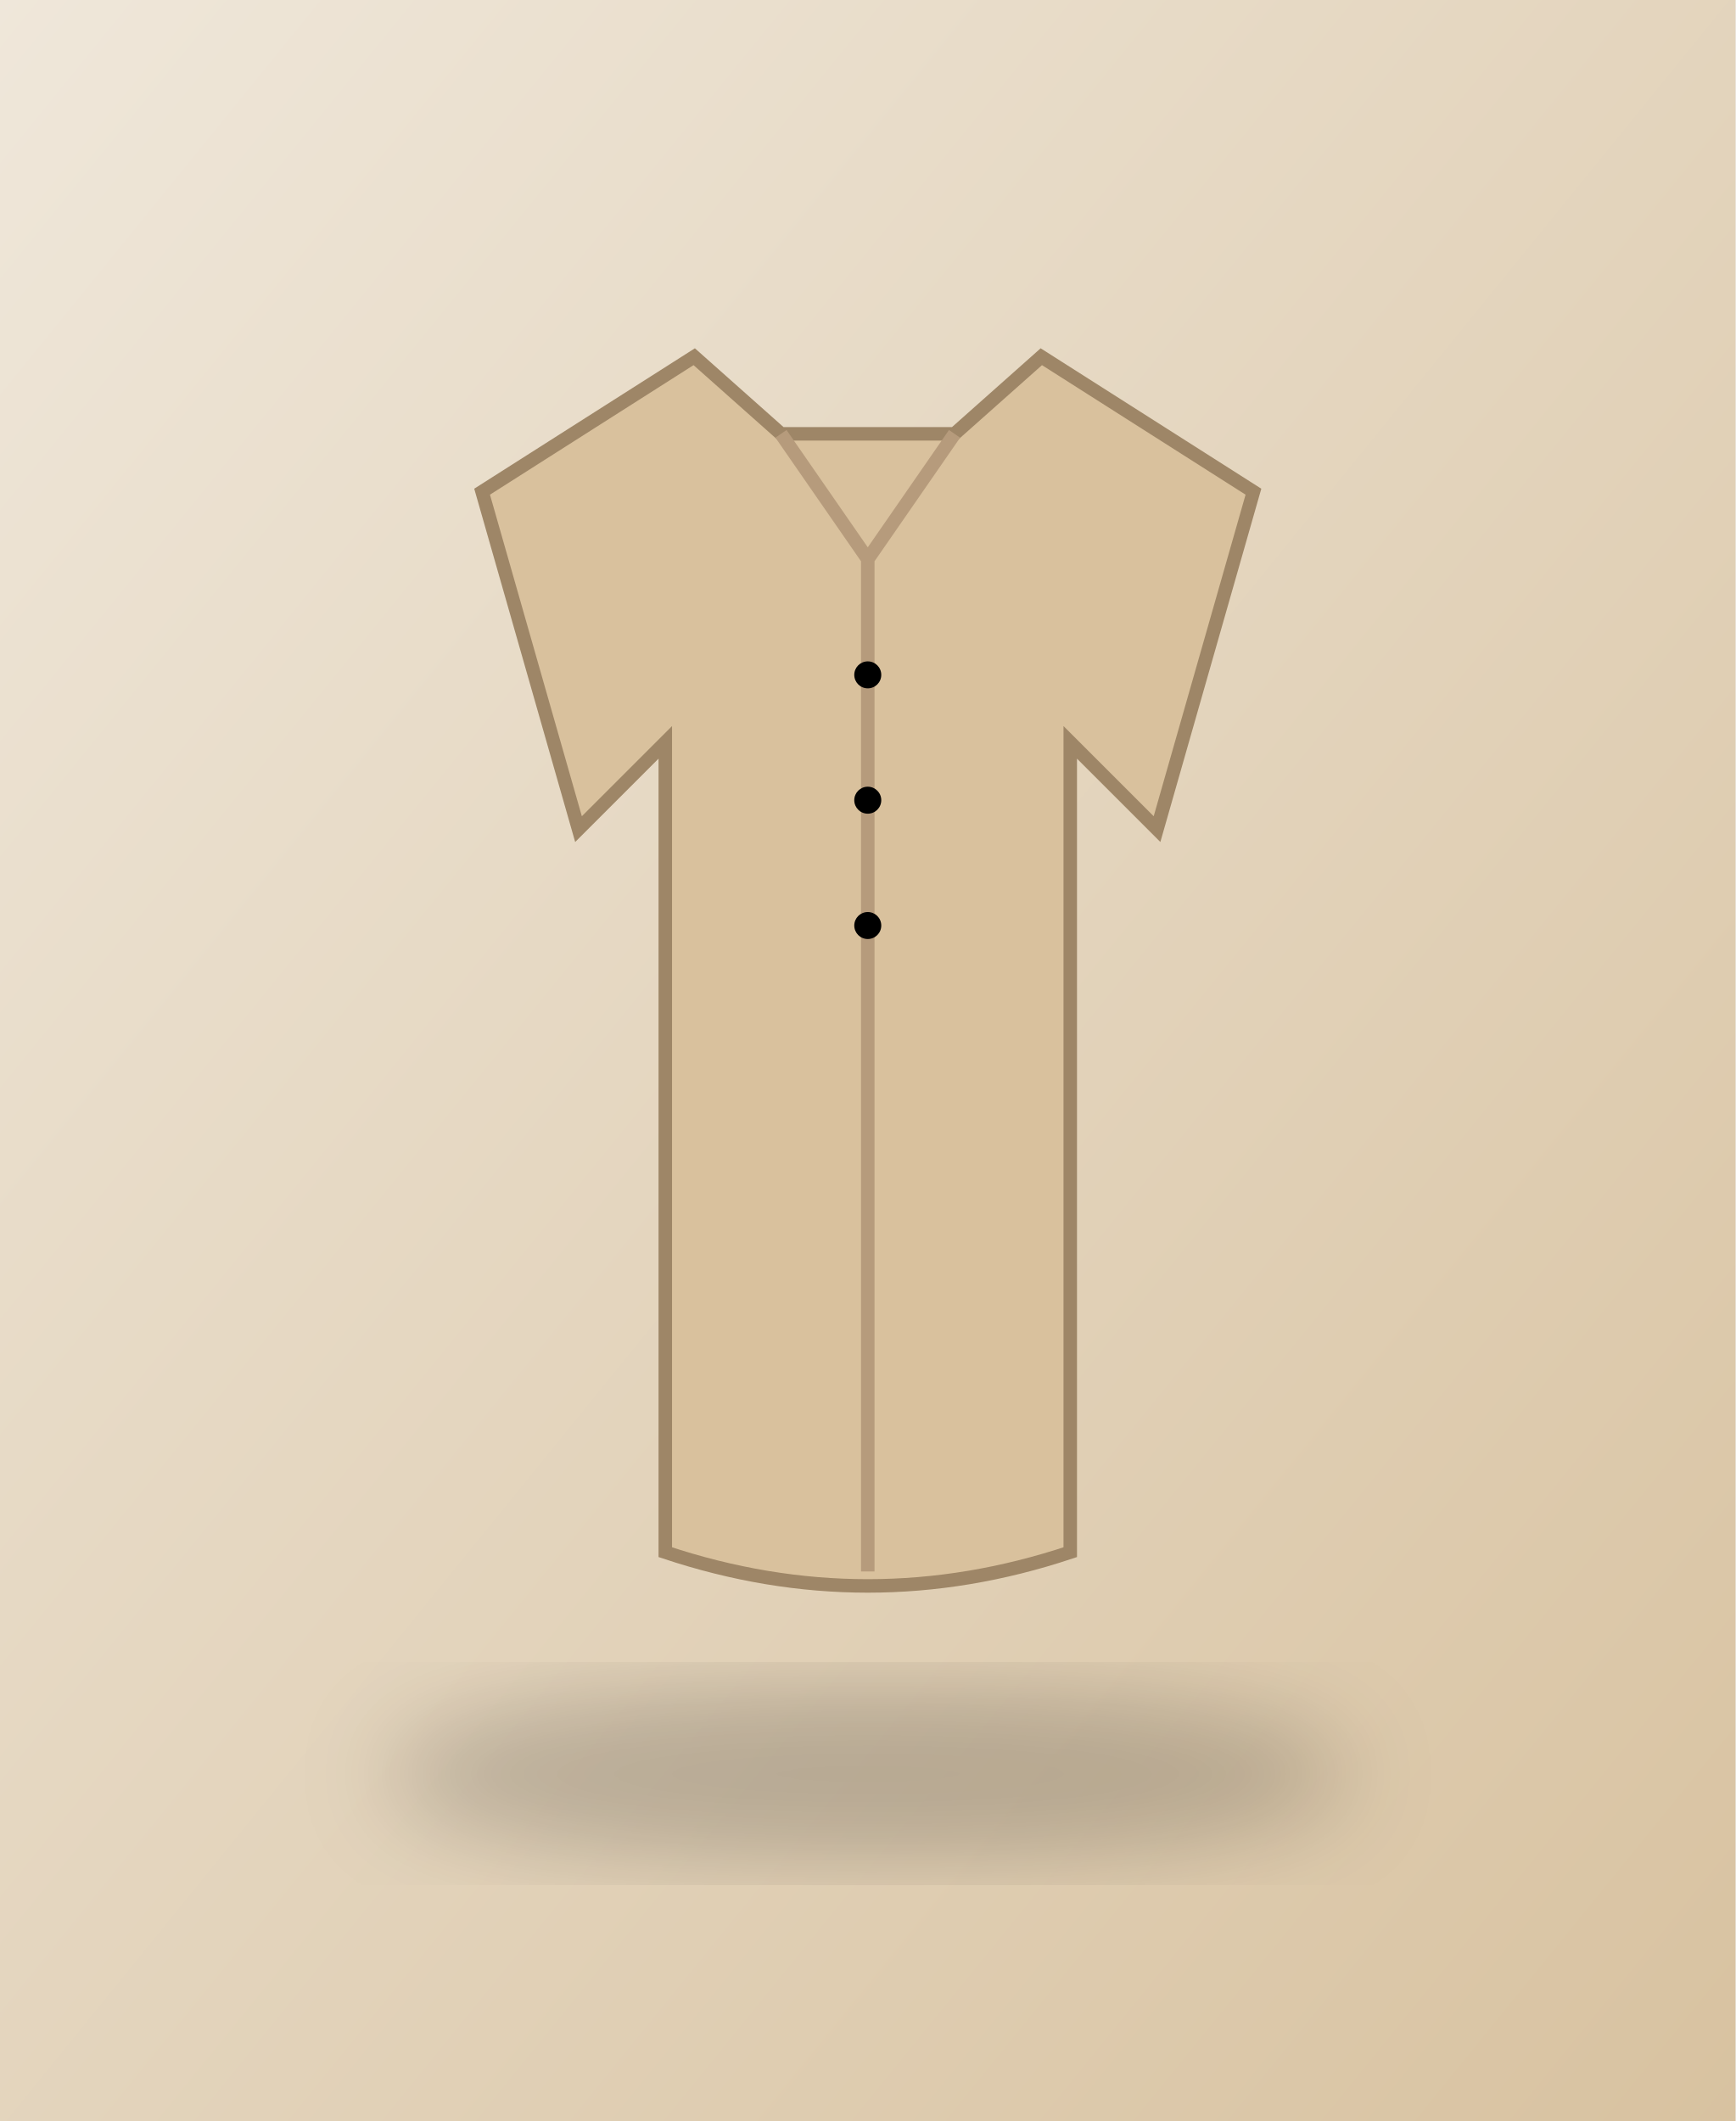
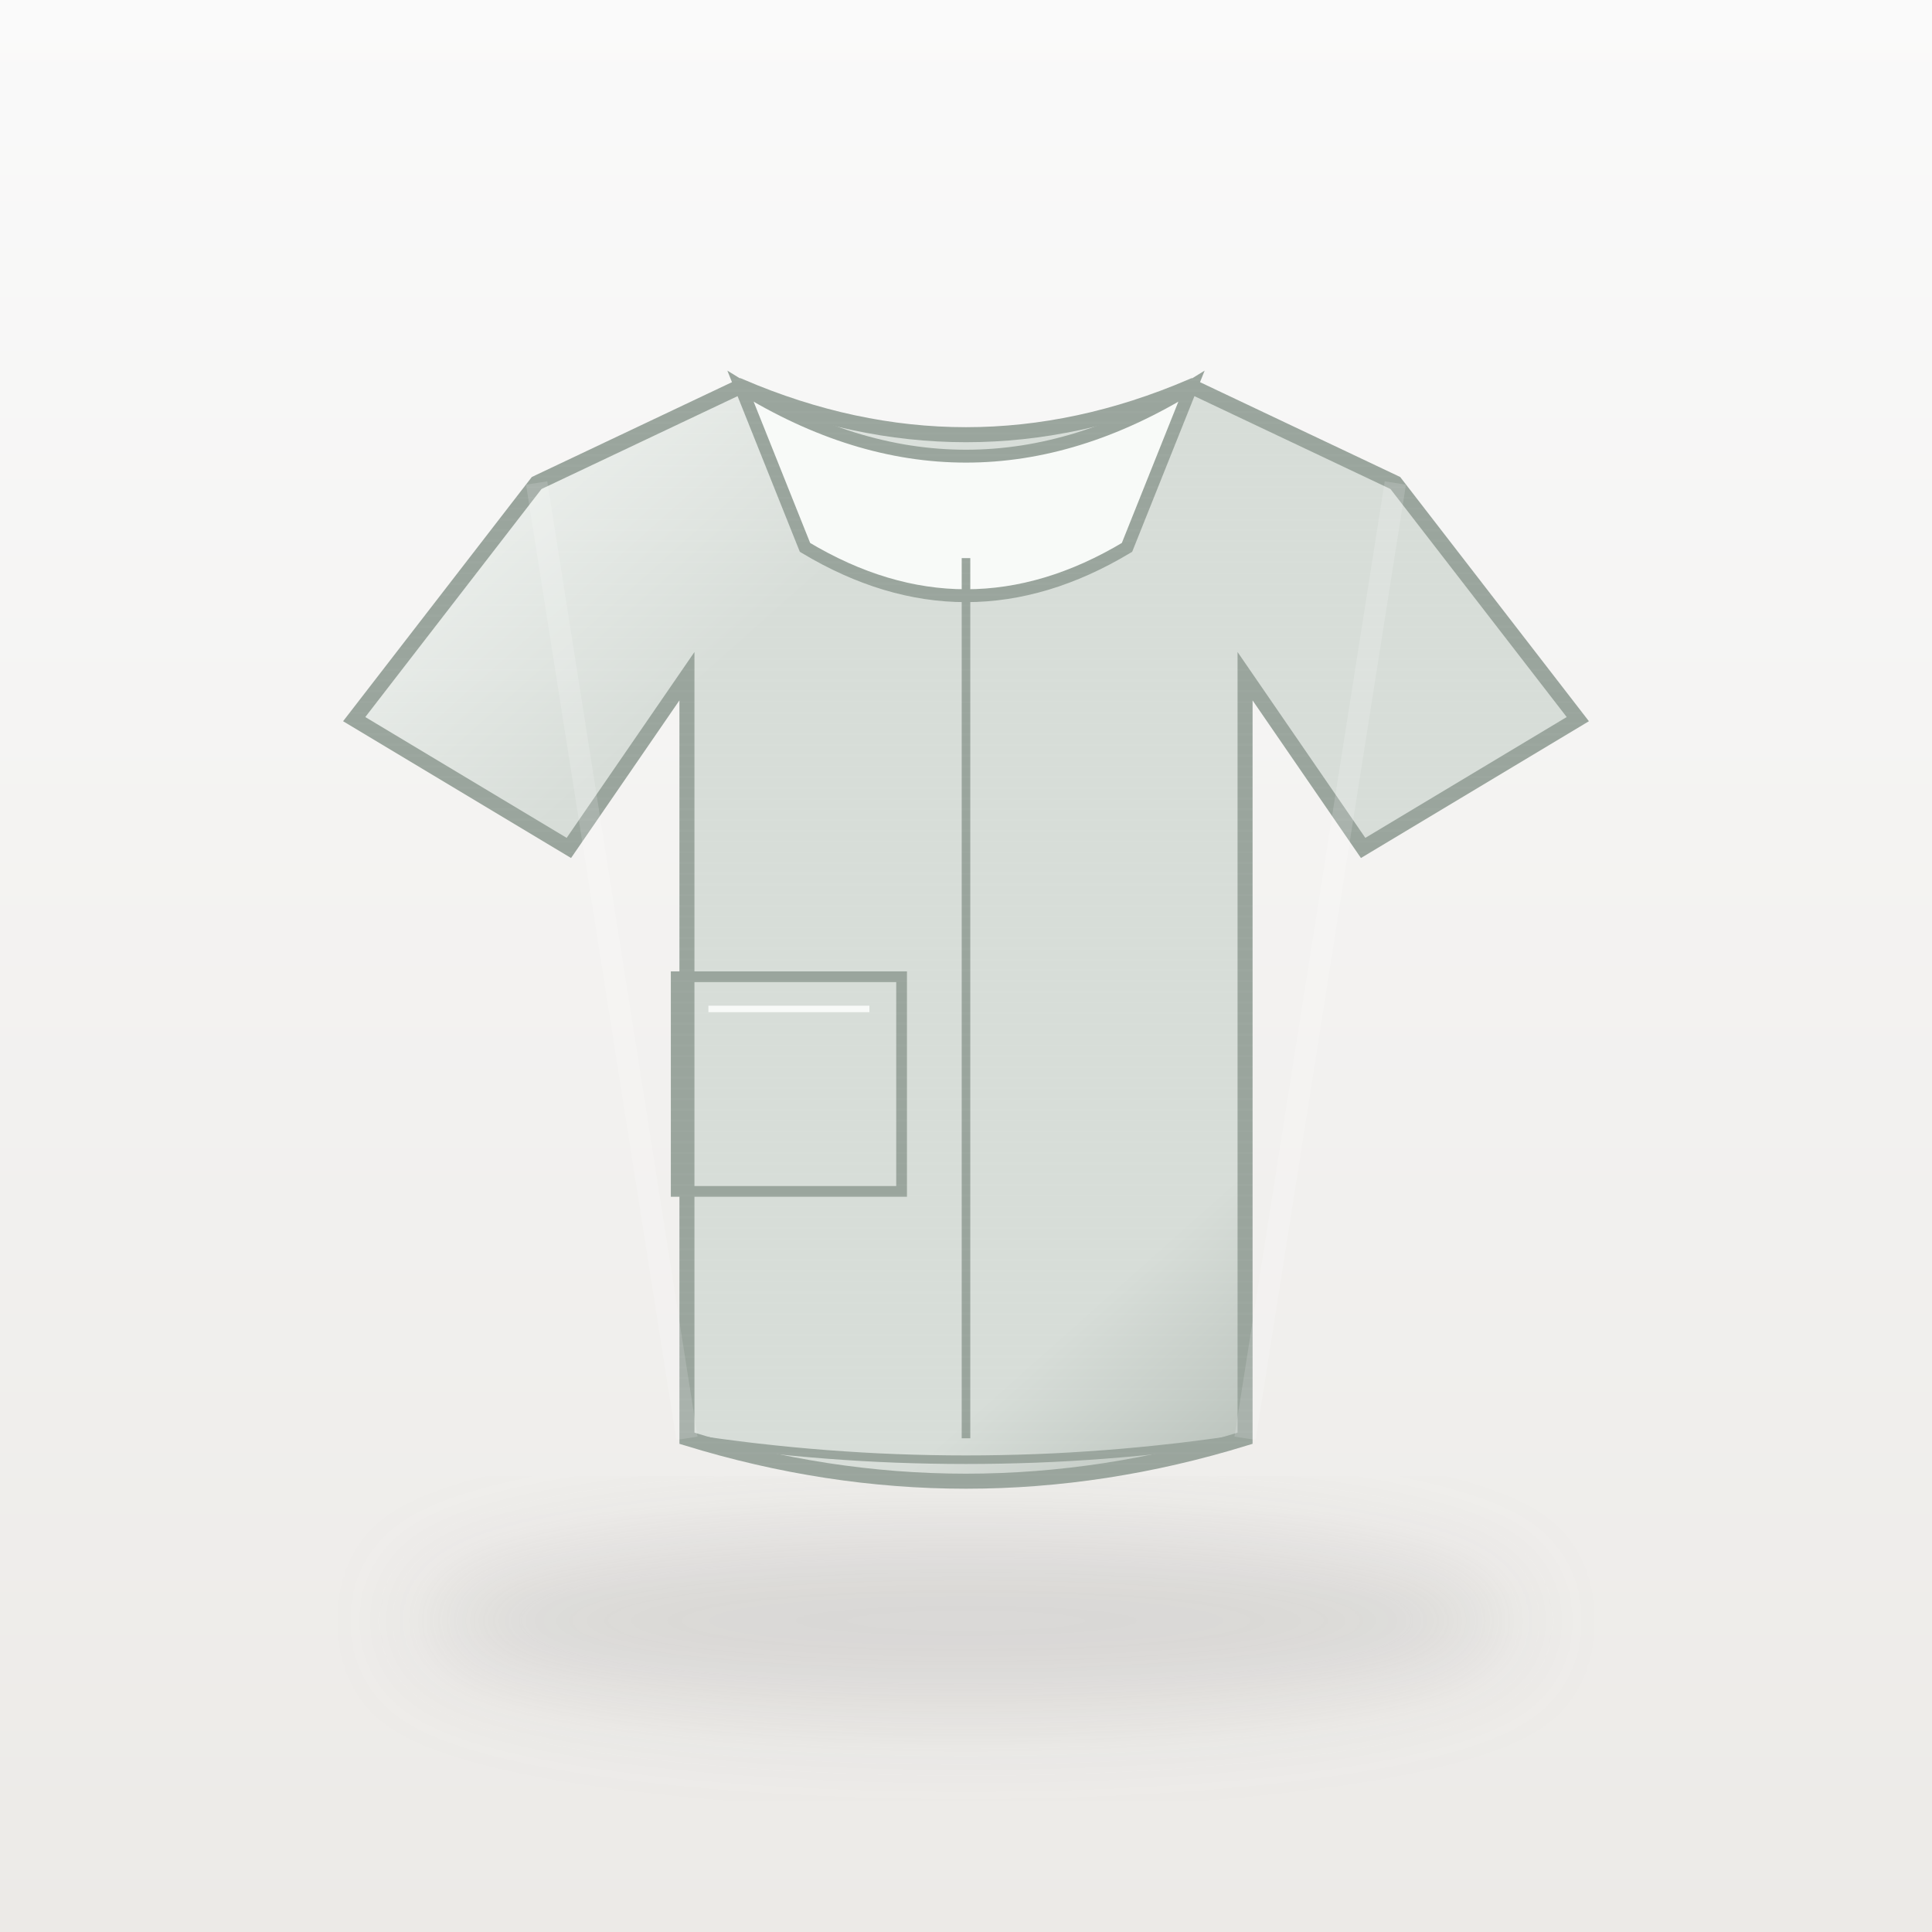
- <svg xmlns="http://www.w3.org/2000/svg" viewBox="0 0 900 1100" role="img">
+ <svg xmlns="http://www.w3.org/2000/svg" viewBox="0 0 900 900" role="img" aria-label="Premium fashion product render">
  <defs>
-     <linearGradient id="bg" x1="0" y1="0" x2="1" y2="1">
-       <stop offset="0" stop-color="#efe7da" />
-       <stop offset="1" stop-color="#d8c2a0" />
+     <linearGradient id="bg" x1="0" y1="0" x2="0" y2="1">
+       <stop stop-color="#fafafa" />
+       <stop offset="1" stop-color="#eceae7" />
    </linearGradient>
-     <filter id="shadow">
-       <feGaussianBlur stdDeviation="24" />
+     <linearGradient id="mat" x1="0" y1="0" x2="1" y2="1">
+       <stop stop-color="#f8faf8" />
+       <stop offset=".28" stop-color="#d7ddd8" />
+       <stop offset=".72" stop-color="#d7ddd8" />
+       <stop offset="1" stop-color="#9aa59d" />
+     </linearGradient>
+     <linearGradient id="edge" x1="0" y1="0" x2="1" y2="1">
+       <stop stop-color="#9aa59d" />
+       <stop offset=".5" stop-color="#d7ddd8" />
+       <stop offset="1" stop-color="#9aa59d" />
+     </linearGradient>
+     <filter id="shadow" x="-30%" y="-30%" width="160%" height="180%">
+       <feGaussianBlur stdDeviation="22" />
    </filter>
+     <filter id="soft" x="-20%" y="-20%" width="140%" height="140%">
+       <feGaussianBlur stdDeviation="5" />
+     </filter>
+     <pattern id="weave" width="10" height="10" patternUnits="userSpaceOnUse">
+       <path d="M0 2h10M0 7h10" stroke="#fff" stroke-opacity=".08" stroke-width="1" />
+     </pattern>
  </defs>
-   <rect width="900" height="1100" fill="url(#bg)" />
-   <ellipse cx="450" cy="920" rx="250" ry="48" fill="#000" opacity=".18" filter="url(#shadow)" />
-   <path d="M250 255L360 185 405 225H495L540 185 650 255 600 430 555 385V805Q450 840 345 805V385L300 430Z" fill="#d9c19d" stroke="#9e8667" stroke-width="7" />
-   <path d="M405 225L450 290 495 225M450 290V815" fill="none" stroke="#b69b7c" stroke-width="7" />
-   <circle cx="450" cy="350" r="7" />
-   <circle cx="450" cy="415" r="7" />
-   <circle cx="450" cy="480" r="7" />
+   <rect width="900" height="900" fill="url(#bg)" />
+   <ellipse cx="450" cy="755" rx="255" ry="42" fill="#777" opacity=".18" filter="url(#shadow)" />
+   <g>
+     <path d="M250 225L345 180Q450 225 555 180L650 225 735 335 635 395 580 315V670Q450 710 320 670V315L265 395 165 335Z" fill="url(#mat)" stroke="#9aa59d" stroke-width="7" />
+     <path d="M345 180Q450 245 555 180L525 255Q450 300 375 255Z" fill="#f8faf8" stroke="#9aa59d" stroke-width="6" />
+     <path d="M450 260V670M320 670Q450 690 580 670" stroke="#9aa59d" stroke-width="4" fill="none" />
+     <path d="M315 455H420V555H315Z" fill="none" stroke="#9aa59d" stroke-width="5" />
+     <path d="M330 470H405" stroke="#f8faf8" stroke-width="3" />
+     <path d="M250 225L320 670M650 225L580 670" stroke="#fff" stroke-opacity=".15" stroke-width="10" />
+   </g>
+   <rect x="145" y="105" width="610" height="590" fill="url(#weave)" opacity=".28" pointer-events="none" />
</svg>
